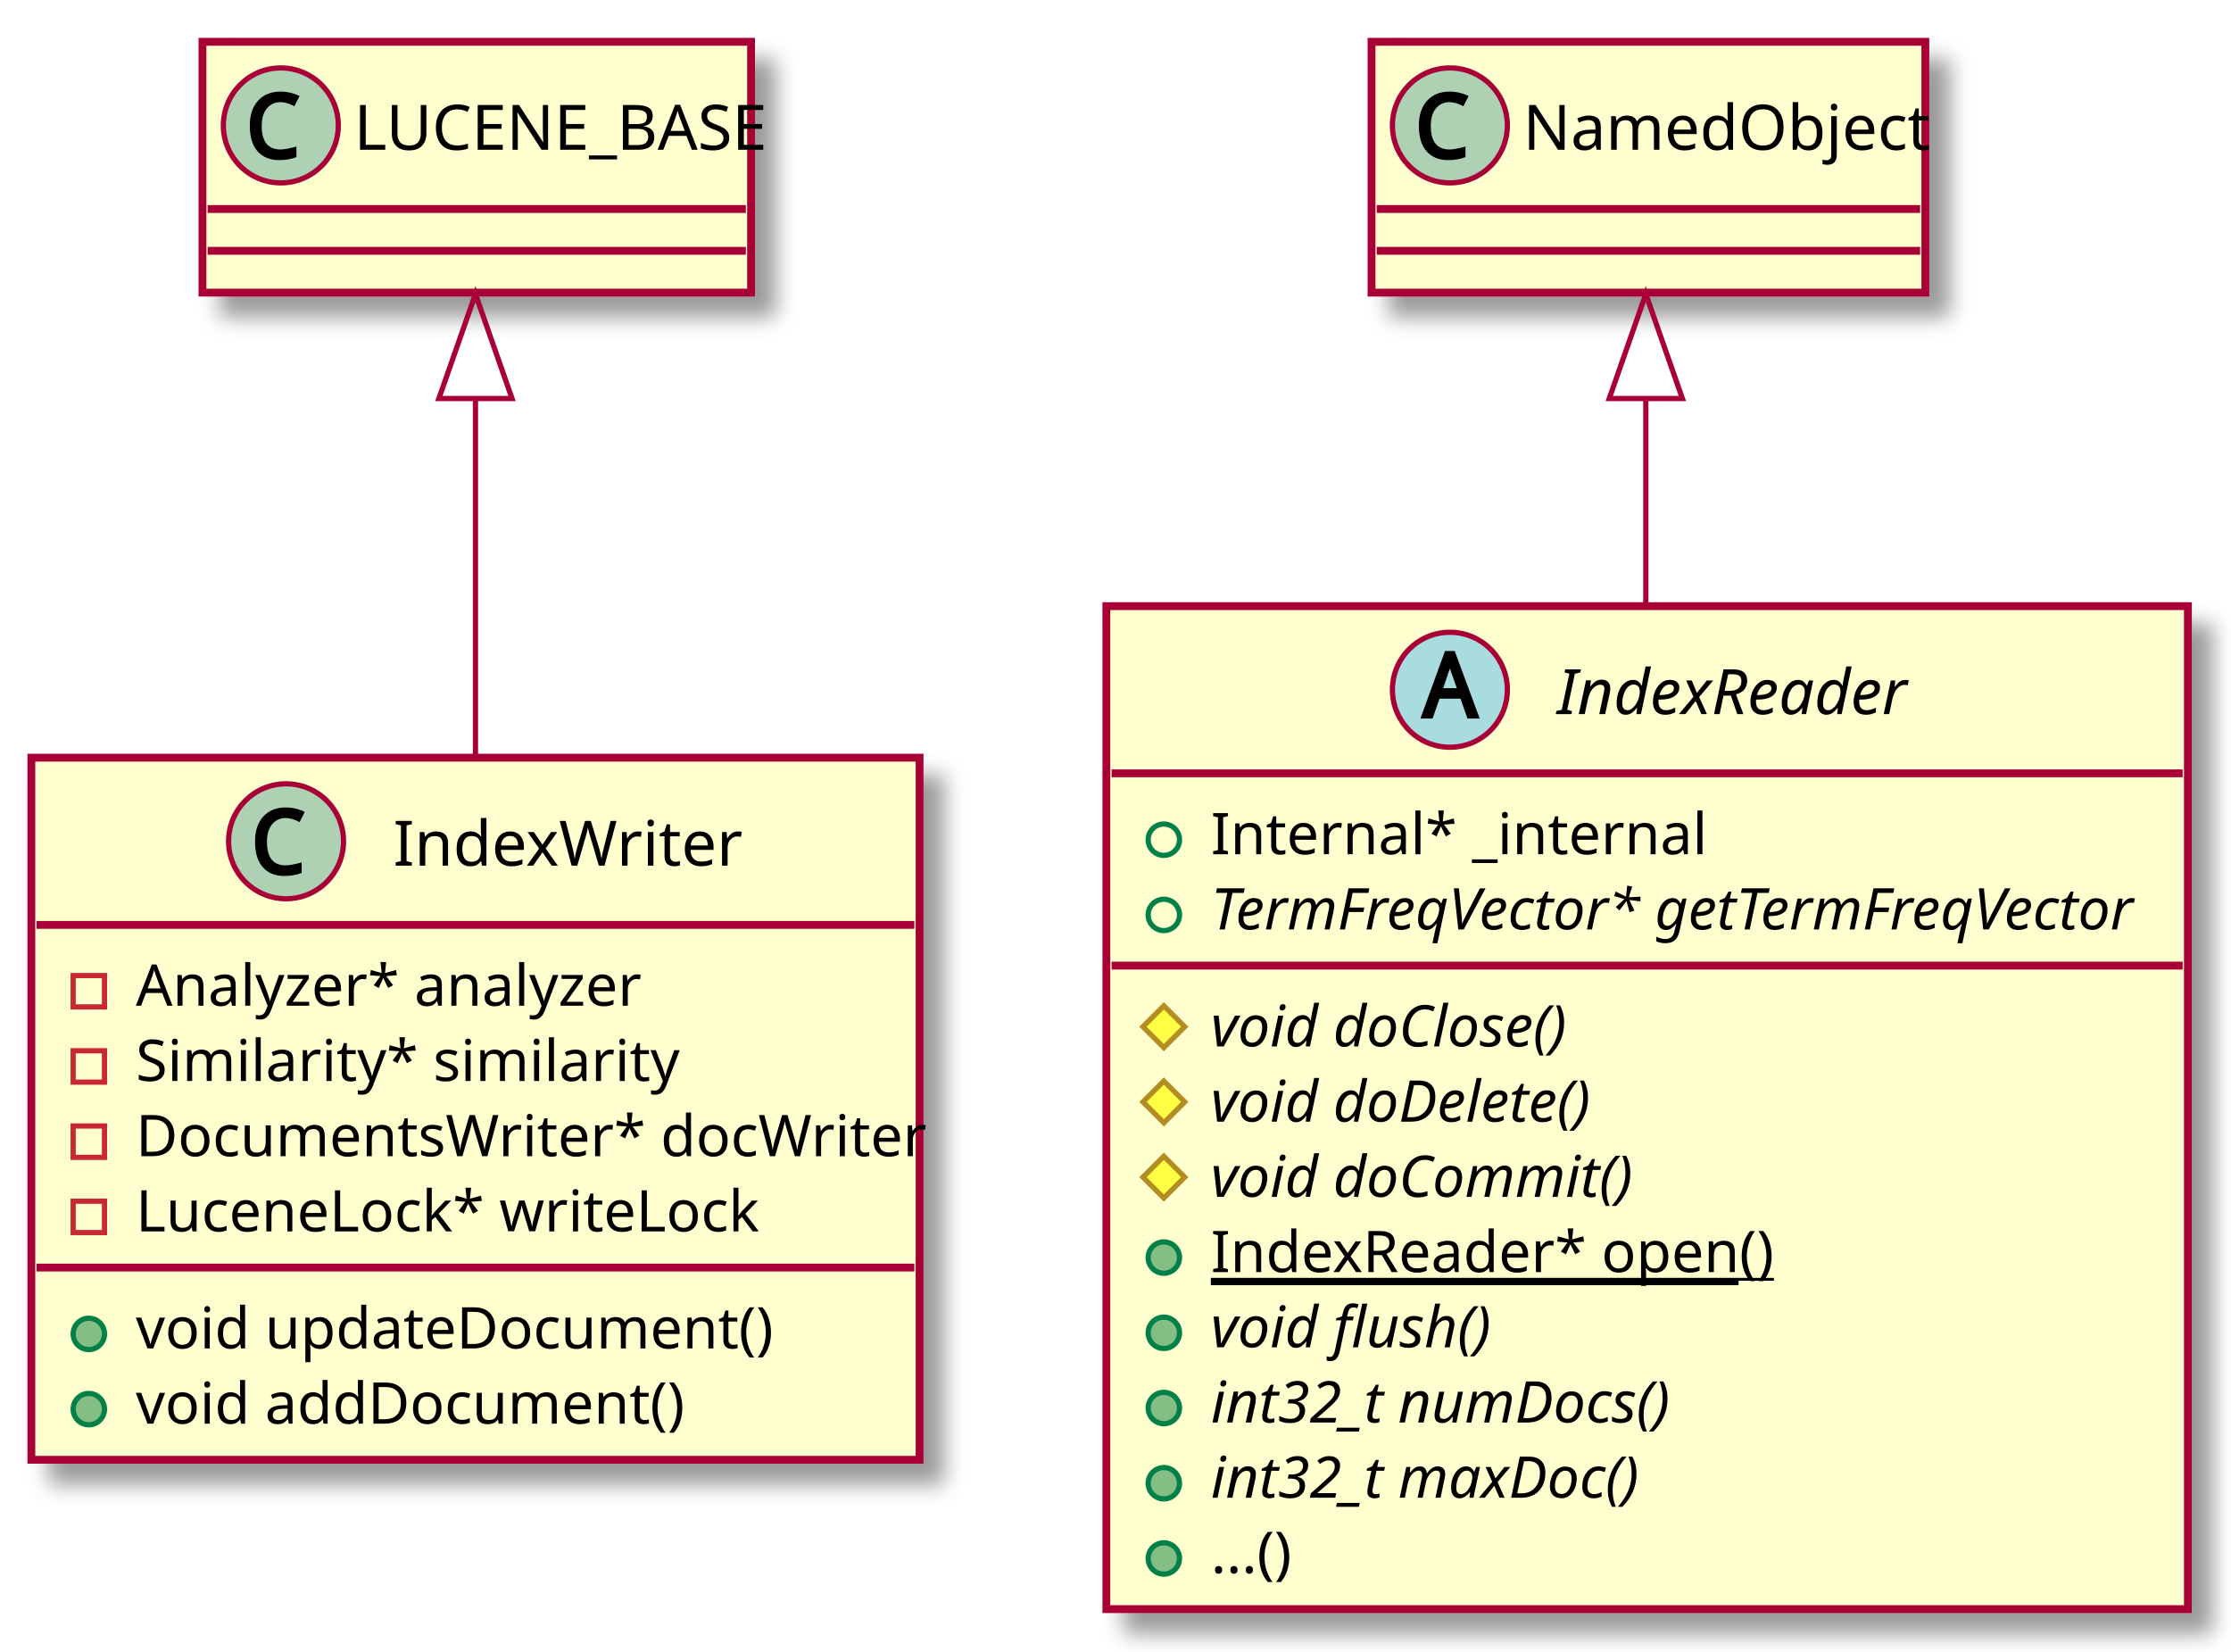
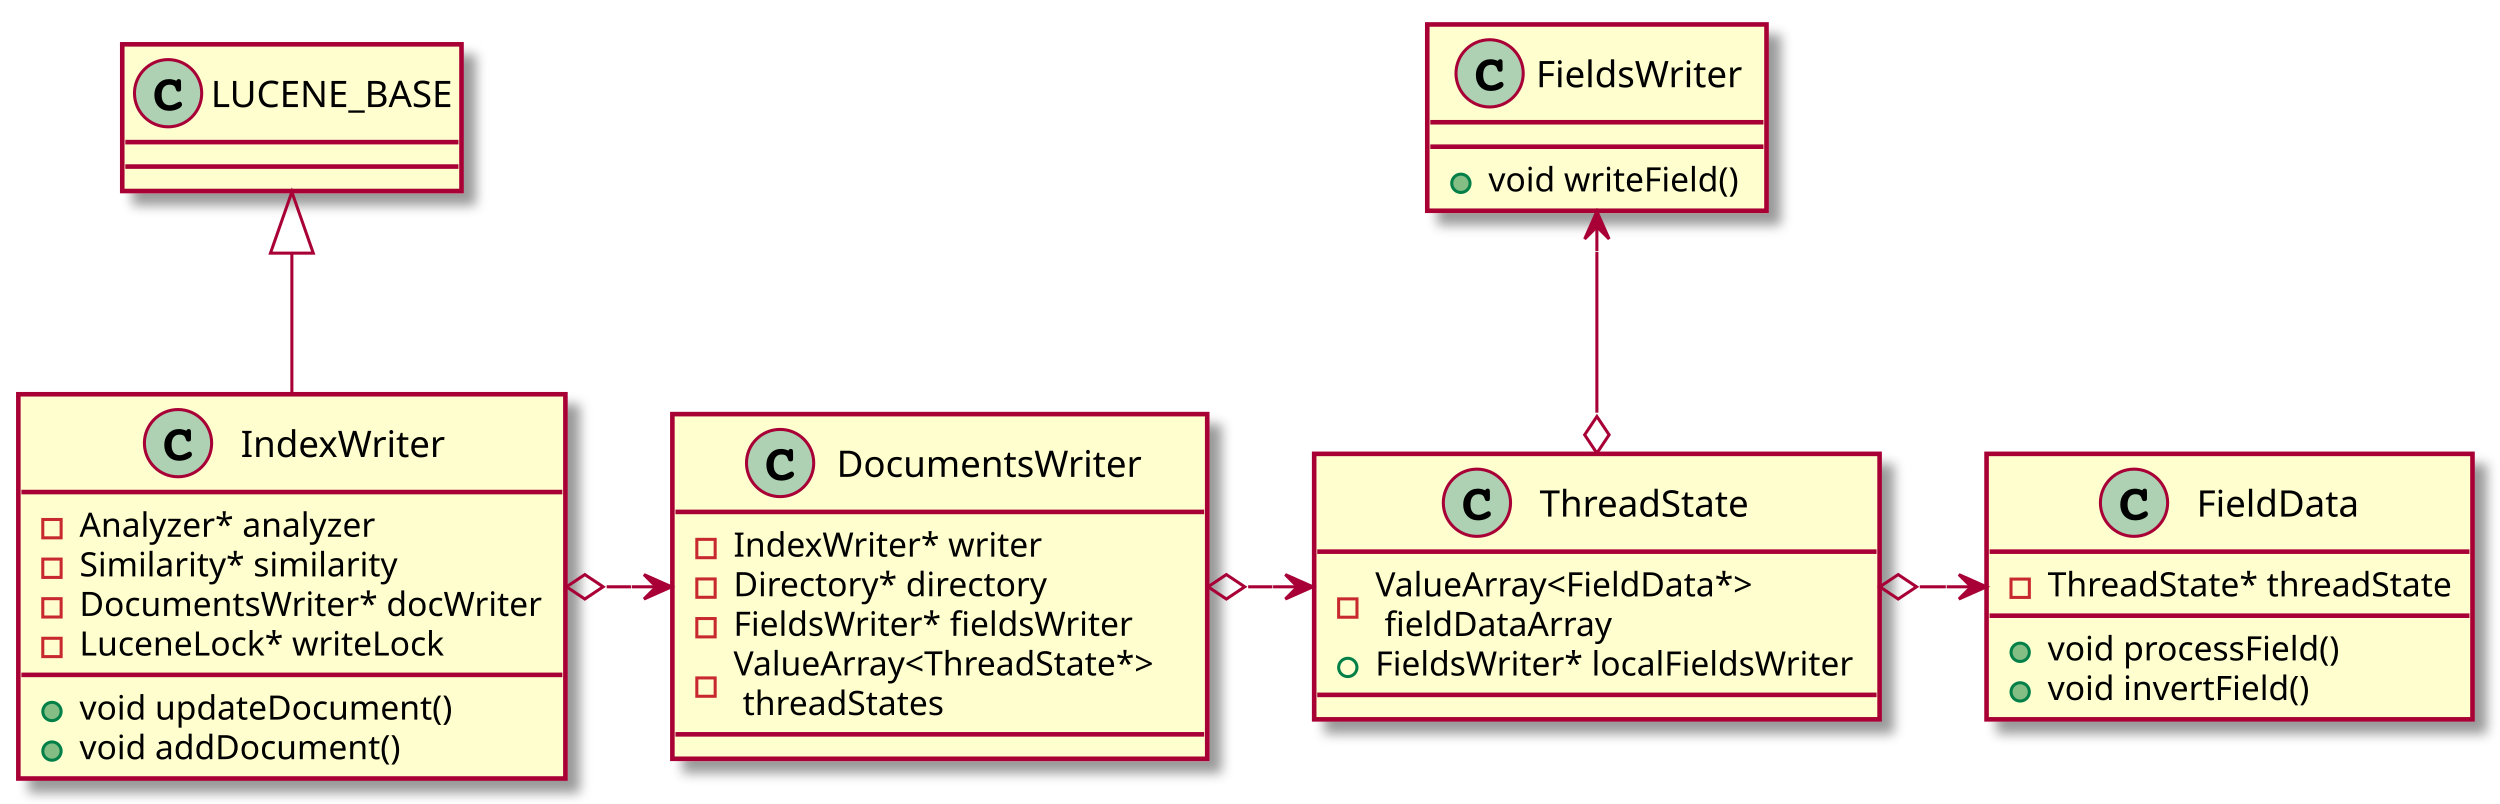
- <svg xmlns="http://www.w3.org/2000/svg" height="316pt" style="width:427px;height:316px;" version="1.1" viewBox="0 0 427 316" width="427pt">
+ <svg xmlns="http://www.w3.org/2000/svg" height="263pt" style="width:818px;height:263px;" version="1.1" viewBox="0 0 818 263" width="818pt">
  <defs>
    <filter height="300%" id="f1" width="300%" x="-1" y="-1">
      <feGaussianBlur result="blurOut" stdDeviation="2.0" />
      <feColorMatrix in="blurOut" result="blurOut2" type="matrix" values="0 0 0 0 0 0 0 0 0 0 0 0 0 0 0 0 0 0 .4 0" />
      <feOffset dx="4.0" dy="4.0" in="blurOut2" result="blurOut3" />
      <feBlend in="SourceGraphic" in2="blurOut3" mode="normal" />
    </filter>
  </defs>
  <g>
-     <rect fill="#FEFECE" filter="url(#f1)" height="48" style="stroke: #A80036; stroke-width: 1.5;" width="105" x="38.75" y="8" />
-     <ellipse cx="53.75" cy="24" fill="#ADD1B2" rx="11" ry="11" style="stroke: #A80036; stroke-width: 1.0;" />
-     <path d="M56.734,28.047 L56.734,30.062 Q55.266,30.641 53.406,30.641 Q50.797,30.641 49.305,28.969 Q47.812,27.297 47.812,24.047 Q47.812,20.984 49.398,19.258 Q50.984,17.531 53.672,17.531 Q55.609,17.531 57.328,18.375 L56.344,20.328 Q54.859,19.547 53.672,19.547 Q52.094,19.547 51.094,20.727 Q50.094,21.906 50.094,24.109 Q50.094,26.375 51,27.492 Q51.906,28.609 53.672,28.609 Q54.688,28.609 56.734,28.047 Z " />
-     <text fill="#000000" font-family="sans-serif" font-size="12" lengthAdjust="spacingAndGlyphs" textLength="73" x="67.75" y="28.664">LUCENE_BASE</text>
-     <line style="stroke: #A80036; stroke-width: 1.5;" x1="39.75" x2="142.75" y1="40" y2="40" />
-     <line style="stroke: #A80036; stroke-width: 1.5;" x1="39.75" x2="142.75" y1="48" y2="48" />
-     <rect fill="#FEFECE" filter="url(#f1)" height="134.367" style="stroke: #A80036; stroke-width: 1.5;" width="170" x="6" y="145" />
-     <ellipse cx="54.75" cy="161" fill="#ADD1B2" rx="11" ry="11" style="stroke: #A80036; stroke-width: 1.0;" />
-     <path d="M57.734,165.047 L57.734,167.062 Q56.266,167.641 54.406,167.641 Q51.797,167.641 50.305,165.969 Q48.812,164.297 48.812,161.047 Q48.812,157.984 50.398,156.258 Q51.984,154.531 54.672,154.531 Q56.609,154.531 58.328,155.375 L57.344,157.328 Q55.859,156.547 54.672,156.547 Q53.094,156.547 52.094,157.727 Q51.094,158.906 51.094,161.109 Q51.094,163.375 52,164.492 Q52.906,165.609 54.672,165.609 Q55.688,165.609 57.734,165.047 Z " />
-     <text fill="#000000" font-family="sans-serif" font-size="12" lengthAdjust="spacingAndGlyphs" textLength="64" x="75.25" y="165.664">IndexWriter</text>
-     <line style="stroke: #A80036; stroke-width: 1.5;" x1="7" x2="175" y1="177" y2="177" />
-     <rect fill="none" height="6" style="stroke: #C82930; stroke-width: 1.0;" width="6" x="14" y="186.697" />
-     <text fill="#000000" font-family="sans-serif" font-size="11" lengthAdjust="spacingAndGlyphs" textLength="92" x="26" y="192.473">Analyzer* analyzer</text>
-     <rect fill="none" height="6" style="stroke: #C82930; stroke-width: 1.0;" width="6" x="14" y="201.092" />
-     <text fill="#000000" font-family="sans-serif" font-size="11" lengthAdjust="spacingAndGlyphs" textLength="102" x="26" y="206.867">Similarity* similarity</text>
-     <rect fill="none" height="6" style="stroke: #C82930; stroke-width: 1.0;" width="6" x="14" y="215.486" />
-     <text fill="#000000" font-family="sans-serif" font-size="11" lengthAdjust="spacingAndGlyphs" textLength="144" x="26" y="221.262">DocumentsWriter* docWriter</text>
-     <rect fill="none" height="6" style="stroke: #C82930; stroke-width: 1.0;" width="6" x="14" y="229.881" />
-     <text fill="#000000" font-family="sans-serif" font-size="11" lengthAdjust="spacingAndGlyphs" textLength="110" x="26" y="235.656">LuceneLock* writeLock</text>
-     <line style="stroke: #A80036; stroke-width: 1.5;" x1="7" x2="175" y1="242.578" y2="242.578" />
-     <ellipse cx="17" cy="255.275" fill="#84BE84" rx="3" ry="3" style="stroke: #038048; stroke-width: 1.0;" />
-     <text fill="#000000" font-family="sans-serif" font-size="11" lengthAdjust="spacingAndGlyphs" textLength="114" x="26" y="258.051">void updateDocument()</text>
-     <ellipse cx="17" cy="269.67" fill="#84BE84" rx="3" ry="3" style="stroke: #038048; stroke-width: 1.0;" />
-     <text fill="#000000" font-family="sans-serif" font-size="11" lengthAdjust="spacingAndGlyphs" textLength="98" x="26" y="272.445">void addDocument()</text>
-     <rect fill="#FEFECE" filter="url(#f1)" height="48" style="stroke: #A80036; stroke-width: 1.5;" width="106" x="262.5" y="8" />
-     <ellipse cx="277.5" cy="24" fill="#ADD1B2" rx="11" ry="11" style="stroke: #A80036; stroke-width: 1.0;" />
-     <path d="M280.484,28.047 L280.484,30.062 Q279.016,30.641 277.156,30.641 Q274.547,30.641 273.055,28.969 Q271.562,27.297 271.562,24.047 Q271.562,20.984 273.148,19.258 Q274.734,17.531 277.422,17.531 Q279.359,17.531 281.078,18.375 L280.094,20.328 Q278.609,19.547 277.422,19.547 Q275.844,19.547 274.844,20.727 Q273.844,21.906 273.844,24.109 Q273.844,26.375 274.75,27.492 Q275.656,28.609 277.422,28.609 Q278.438,28.609 280.484,28.047 Z " />
-     <text fill="#000000" font-family="sans-serif" font-size="12" lengthAdjust="spacingAndGlyphs" textLength="74" x="291.5" y="28.664">NamedObject</text>
-     <line style="stroke: #A80036; stroke-width: 1.5;" x1="263.5" x2="367.5" y1="40" y2="40" />
-     <line style="stroke: #A80036; stroke-width: 1.5;" x1="263.5" x2="367.5" y1="48" y2="48" />
-     <rect fill="#FEFECE" filter="url(#f1)" height="191.945" style="stroke: #A80036; stroke-width: 1.5;" width="207" x="211.75" y="116" />
-     <ellipse cx="277.5" cy="132" fill="#A9DCDF" rx="11" ry="11" style="stroke: #A80036; stroke-width: 1.0;" />
-     <path d="M280.859,137.5 L279.531,133.719 L275.516,133.719 L274.188,137.5 L271.859,137.5 L276.562,124.594 L278.422,124.594 L283.203,137.5 L280.859,137.5 Z M278.828,131.703 L277.734,128.625 Q277.328,127.469 277.531,127.422 Q277.656,127.641 277.25,128.641 L276.219,131.703 L278.828,131.703 Z " />
-     <text fill="#000000" font-family="sans-serif" font-size="12" font-style="italic" lengthAdjust="spacingAndGlyphs" textLength="67" x="298" y="136.664">IndexReader</text>
-     <line style="stroke: #A80036; stroke-width: 1.5;" x1="212.75" x2="417.75" y1="148" y2="148" />
-     <ellipse cx="222.75" cy="160.697" fill="none" rx="3" ry="3" style="stroke: #038048; stroke-width: 1.0;" />
-     <text fill="#000000" font-family="sans-serif" font-size="11" lengthAdjust="spacingAndGlyphs" textLength="91" x="231.75" y="163.473">Internal* _internal</text>
-     <ellipse cx="222.75" cy="175.092" fill="none" rx="3" ry="3" style="stroke: #038048; stroke-width: 1.0;" />
-     <text fill="#000000" font-family="sans-serif" font-size="11" font-style="italic" lengthAdjust="spacingAndGlyphs" textLength="181" x="231.75" y="177.867">TermFreqVector* getTermFreqVector</text>
-     <line style="stroke: #A80036; stroke-width: 1.5;" x1="212.75" x2="417.75" y1="184.789" y2="184.789" />
-     <polygon fill="#FFFF44" points="222.75,192.486,226.75,196.486,222.75,200.486,218.75,196.486" style="stroke: #B38D22; stroke-width: 1.0;" />
-     <text fill="#000000" font-family="sans-serif" font-size="11" font-style="italic" lengthAdjust="spacingAndGlyphs" textLength="68" x="231.75" y="200.262">void doClose()</text>
-     <polygon fill="#FFFF44" points="222.75,206.881,226.75,210.881,222.75,214.881,218.75,210.881" style="stroke: #B38D22; stroke-width: 1.0;" />
-     <text fill="#000000" font-family="sans-serif" font-size="11" font-style="italic" lengthAdjust="spacingAndGlyphs" textLength="74" x="231.75" y="214.656">void doDelete()</text>
-     <polygon fill="#FFFF44" points="222.75,221.275,226.75,225.275,222.75,229.275,218.75,225.275" style="stroke: #B38D22; stroke-width: 1.0;" />
-     <text fill="#000000" font-family="sans-serif" font-size="11" font-style="italic" lengthAdjust="spacingAndGlyphs" textLength="81" x="231.75" y="229.051">void doCommit()</text>
-     <ellipse cx="222.75" cy="240.67" fill="#84BE84" rx="3" ry="3" style="stroke: #038048; stroke-width: 1.0;" />
-     <text fill="#000000" font-family="sans-serif" font-size="11" lengthAdjust="spacingAndGlyphs" text-decoration="underline" textLength="101" x="231.75" y="243.445">IndexReader* open()</text>
-     <line style="stroke: #000000; stroke-width: 1.0;" x1="231.75" x2="332.75" y1="245.445" y2="245.445" />
-     <ellipse cx="222.75" cy="255.065" fill="#84BE84" rx="3" ry="3" style="stroke: #038048; stroke-width: 1.0;" />
-     <text fill="#000000" font-family="sans-serif" font-size="11" font-style="italic" lengthAdjust="spacingAndGlyphs" textLength="53" x="231.75" y="257.84">void flush()</text>
-     <ellipse cx="222.75" cy="269.459" fill="#84BE84" rx="3" ry="3" style="stroke: #038048; stroke-width: 1.0;" />
-     <text fill="#000000" font-family="sans-serif" font-size="11" font-style="italic" lengthAdjust="spacingAndGlyphs" textLength="89" x="231.75" y="272.234">int32_t numDocs()</text>
-     <ellipse cx="222.75" cy="283.853" fill="#84BE84" rx="3" ry="3" style="stroke: #038048; stroke-width: 1.0;" />
-     <text fill="#000000" font-family="sans-serif" font-size="11" font-style="italic" lengthAdjust="spacingAndGlyphs" textLength="84" x="231.75" y="286.629">int32_t maxDoc()</text>
-     <ellipse cx="222.75" cy="298.248" fill="#84BE84" rx="3" ry="3" style="stroke: #038048; stroke-width: 1.0;" />
-     <text fill="#000000" font-family="sans-serif" font-size="11" lengthAdjust="spacingAndGlyphs" textLength="15" x="231.75" y="301.023">...()</text>
-     <path d="M91,76.496 C91,97.019 91,121.957 91,144.759 " fill="none" style="stroke: #A80036; stroke-width: 1.0;" />
-     <polygon fill="none" points="84,76.27,91,56.27,98,76.27,84,76.27" style="stroke: #A80036; stroke-width: 1.0;" />
-     <path d="M315,76.612 C315,88.651 315,102.204 315,115.95 " fill="none" style="stroke: #A80036; stroke-width: 1.0;" />
-     <polygon fill="none" points="308,76.27,315,56.27,322,76.27,308,76.27" style="stroke: #A80036; stroke-width: 1.0;" />
+     <rect fill="#FEFECE" filter="url(#f1)" height="48" style="stroke: #A80036; stroke-width: 1.5;" width="111" x="40" y="14.5" />
+     <ellipse cx="55" cy="30.5" fill="#ADD1B2" rx="11" ry="11" style="stroke: #A80036; stroke-width: 1.0;" />
+     <path d="M57.703,26.429 Q57.869,26.13 58.044,26.006 Q58.218,25.881 58.483,25.881 Q58.89,25.881 59.06,26.097 Q59.23,26.313 59.23,26.836 L59.247,28.994 Q59.247,29.567 59.06,29.766 Q58.873,29.965 58.384,29.965 Q58.035,29.965 57.848,29.799 Q57.662,29.633 57.529,29.185 Q57.313,28.396 56.84,28.052 Q56.367,27.707 55.528,27.707 Q54.25,27.707 53.569,28.571 Q52.889,29.434 52.889,31.069 Q52.889,32.696 53.578,33.568 Q54.267,34.44 55.545,34.44 Q56.416,34.44 57.467,33.858 Q58.517,33.277 58.791,33.277 Q59.114,33.277 59.334,33.551 Q59.554,33.825 59.554,34.232 Q59.554,34.962 58.268,35.61 Q56.981,36.257 55.371,36.257 Q53.196,36.257 51.851,34.821 Q50.506,33.385 50.506,31.069 Q50.506,28.836 51.868,27.359 Q53.229,25.881 55.321,25.881 Q55.91,25.881 56.483,26.014 Q57.056,26.147 57.703,26.429 Z " />
+     <text fill="#000000" font-family="sans-serif" font-size="12" lengthAdjust="spacingAndGlyphs" textLength="79" x="69" y="35.035">LUCENE_BASE</text>
+     <line style="stroke: #A80036; stroke-width: 1.5;" x1="41" x2="150" y1="46.5" y2="46.5" />
+     <line style="stroke: #A80036; stroke-width: 1.5;" x1="41" x2="150" y1="54.5" y2="54.5" />
+     <rect fill="#FEFECE" filter="url(#f1)" height="125.731" style="stroke: #A80036; stroke-width: 1.5;" width="179" x="6" y="129" />
+     <ellipse cx="58.25" cy="145" fill="#ADD1B2" rx="11" ry="11" style="stroke: #A80036; stroke-width: 1.0;" />
+     <path d="M60.953,140.929 Q61.119,140.63 61.294,140.506 Q61.468,140.381 61.733,140.381 Q62.14,140.381 62.31,140.597 Q62.48,140.813 62.48,141.336 L62.497,143.494 Q62.497,144.067 62.31,144.266 Q62.123,144.465 61.634,144.465 Q61.285,144.465 61.098,144.299 Q60.912,144.133 60.779,143.685 Q60.563,142.897 60.09,142.552 Q59.617,142.208 58.778,142.208 Q57.5,142.208 56.819,143.071 Q56.139,143.934 56.139,145.569 Q56.139,147.196 56.828,148.068 Q57.517,148.94 58.795,148.94 Q59.666,148.94 60.717,148.358 Q61.767,147.777 62.041,147.777 Q62.364,147.777 62.584,148.051 Q62.804,148.325 62.804,148.732 Q62.804,149.462 61.518,150.11 Q60.231,150.757 58.621,150.757 Q56.446,150.757 55.101,149.321 Q53.756,147.885 53.756,145.569 Q53.756,143.336 55.118,141.859 Q56.479,140.381 58.571,140.381 Q59.16,140.381 59.733,140.514 Q60.306,140.647 60.953,140.929 Z " />
+     <text fill="#000000" font-family="sans-serif" font-size="12" lengthAdjust="spacingAndGlyphs" textLength="66" x="78.75" y="149.535">IndexWriter</text>
+     <line style="stroke: #A80036; stroke-width: 1.5;" x1="7" x2="184" y1="161" y2="161" />
+     <rect fill="none" height="6" style="stroke: #C82930; stroke-width: 1.0;" width="6" x="14" y="169.977" />
+     <text fill="#000000" font-family="sans-serif" font-size="11" lengthAdjust="spacingAndGlyphs" textLength="100" x="26" y="175.635">Analyzer* analyzer</text>
+     <rect fill="none" height="6" style="stroke: #C82930; stroke-width: 1.0;" width="6" x="14" y="182.933" />
+     <text fill="#000000" font-family="sans-serif" font-size="11" lengthAdjust="spacingAndGlyphs" textLength="106" x="26" y="188.59">Similarity* similarity</text>
+     <rect fill="none" height="6" style="stroke: #C82930; stroke-width: 1.0;" width="6" x="14" y="195.888" />
+     <text fill="#000000" font-family="sans-serif" font-size="11" lengthAdjust="spacingAndGlyphs" textLength="153" x="26" y="201.545">DocumentsWriter* docWriter</text>
+     <rect fill="none" height="6" style="stroke: #C82930; stroke-width: 1.0;" width="6" x="14" y="208.843" />
+     <text fill="#000000" font-family="sans-serif" font-size="11" lengthAdjust="spacingAndGlyphs" textLength="122" x="26" y="214.5">LuceneLock* writeLock</text>
+     <line style="stroke: #A80036; stroke-width: 1.5;" x1="7" x2="184" y1="220.82" y2="220.82" />
+     <ellipse cx="17" cy="232.798" fill="#84BE84" rx="3" ry="3" style="stroke: #038048; stroke-width: 1.0;" />
+     <text fill="#000000" font-family="sans-serif" font-size="11" lengthAdjust="spacingAndGlyphs" textLength="126" x="26" y="235.455">void updateDocument()</text>
+     <ellipse cx="17" cy="245.753" fill="#84BE84" rx="3" ry="3" style="stroke: #038048; stroke-width: 1.0;" />
+     <text fill="#000000" font-family="sans-serif" font-size="11" lengthAdjust="spacingAndGlyphs" textLength="109" x="26" y="248.41">void addDocument()</text>
+     <rect fill="#FEFECE" filter="url(#f1)" height="112.775" style="stroke: #A80036; stroke-width: 1.5;" width="175" x="220" y="135.5" />
+     <ellipse cx="255.25" cy="151.5" fill="#ADD1B2" rx="11" ry="11" style="stroke: #A80036; stroke-width: 1.0;" />
+     <path d="M257.953,147.429 Q258.119,147.13 258.293,147.006 Q258.468,146.881 258.733,146.881 Q259.14,146.881 259.31,147.097 Q259.481,147.313 259.481,147.836 L259.497,149.994 Q259.497,150.567 259.31,150.766 Q259.123,150.965 258.634,150.965 Q258.285,150.965 258.098,150.799 Q257.912,150.633 257.779,150.185 Q257.563,149.397 257.09,149.052 Q256.617,148.708 255.778,148.708 Q254.5,148.708 253.819,149.571 Q253.139,150.434 253.139,152.069 Q253.139,153.696 253.828,154.568 Q254.517,155.44 255.795,155.44 Q256.666,155.44 257.717,154.858 Q258.767,154.277 259.041,154.277 Q259.364,154.277 259.584,154.551 Q259.804,154.825 259.804,155.232 Q259.804,155.962 258.518,156.61 Q257.231,157.257 255.621,157.257 Q253.446,157.257 252.101,155.821 Q250.756,154.385 250.756,152.069 Q250.756,149.836 252.118,148.359 Q253.479,146.881 255.571,146.881 Q256.16,146.881 256.733,147.014 Q257.306,147.147 257.953,147.429 Z " />
+     <text fill="#000000" font-family="sans-serif" font-size="12" lengthAdjust="spacingAndGlyphs" textLength="98" x="273.75" y="156.035">DocumentsWriter</text>
+     <line style="stroke: #A80036; stroke-width: 1.5;" x1="221" x2="394" y1="167.5" y2="167.5" />
+     <rect fill="none" height="6" style="stroke: #C82930; stroke-width: 1.0;" width="6" x="228" y="176.477" />
+     <text fill="#000000" font-family="sans-serif" font-size="11" lengthAdjust="spacingAndGlyphs" textLength="101" x="240" y="182.135">IndexWriter* writer</text>
+     <rect fill="none" height="6" style="stroke: #C82930; stroke-width: 1.0;" width="6" x="228" y="189.433" />
+     <text fill="#000000" font-family="sans-serif" font-size="11" lengthAdjust="spacingAndGlyphs" textLength="107" x="240" y="195.09">Directory* directory</text>
+     <rect fill="none" height="6" style="stroke: #C82930; stroke-width: 1.0;" width="6" x="228" y="202.388" />
+     <text fill="#000000" font-family="sans-serif" font-size="11" lengthAdjust="spacingAndGlyphs" textLength="132" x="240" y="208.045">FieldsWriter* fieldsWriter</text>
+     <rect fill="none" height="6" style="stroke: #C82930; stroke-width: 1.0;" width="6" x="228" y="221.82" />
+     <text fill="#000000" font-family="sans-serif" font-size="11" lengthAdjust="spacingAndGlyphs" textLength="146" x="240" y="221">ValueArray&lt;ThreadState*&gt;</text>
+     <text fill="#000000" font-family="sans-serif" font-size="11" lengthAdjust="spacingAndGlyphs" textLength="67" x="243" y="233.955">threadStates</text>
+     <line style="stroke: #A80036; stroke-width: 1.5;" x1="221" x2="394" y1="240.275" y2="240.275" />
+     <rect fill="#FEFECE" filter="url(#f1)" height="86.865" style="stroke: #A80036; stroke-width: 1.5;" width="185" x="430" y="148.5" />
+     <ellipse cx="483.25" cy="164.5" fill="#ADD1B2" rx="11" ry="11" style="stroke: #A80036; stroke-width: 1.0;" />
+     <path d="M485.953,160.429 Q486.119,160.13 486.293,160.006 Q486.468,159.881 486.733,159.881 Q487.14,159.881 487.31,160.097 Q487.481,160.313 487.481,160.836 L487.497,162.994 Q487.497,163.567 487.31,163.766 Q487.123,163.965 486.634,163.965 Q486.285,163.965 486.098,163.799 Q485.912,163.633 485.779,163.185 Q485.563,162.397 485.09,162.052 Q484.617,161.708 483.778,161.708 Q482.5,161.708 481.819,162.571 Q481.139,163.434 481.139,165.069 Q481.139,166.696 481.828,167.568 Q482.517,168.44 483.795,168.44 Q484.666,168.44 485.717,167.858 Q486.767,167.277 487.041,167.277 Q487.364,167.277 487.584,167.551 Q487.804,167.825 487.804,168.232 Q487.804,168.962 486.518,169.61 Q485.231,170.257 483.621,170.257 Q481.446,170.257 480.101,168.821 Q478.756,167.385 478.756,165.069 Q478.756,162.836 480.118,161.359 Q481.479,159.881 483.571,159.881 Q484.16,159.881 484.733,160.014 Q485.306,160.147 485.953,160.429 Z " />
+     <text fill="#000000" font-family="sans-serif" font-size="12" lengthAdjust="spacingAndGlyphs" textLength="70" x="503.75" y="169.035">ThreadState</text>
+     <line style="stroke: #A80036; stroke-width: 1.5;" x1="431" x2="614" y1="180.5" y2="180.5" />
+     <rect fill="none" height="6" style="stroke: #C82930; stroke-width: 1.0;" width="6" x="438" y="195.955" />
+     <text fill="#000000" font-family="sans-serif" font-size="11" lengthAdjust="spacingAndGlyphs" textLength="131" x="450" y="195.135">ValueArray&lt;FieldData*&gt;</text>
+     <text fill="#000000" font-family="sans-serif" font-size="11" lengthAdjust="spacingAndGlyphs" textLength="77" x="453" y="208.09">fieldDataArray</text>
+     <ellipse cx="441" cy="218.388" fill="none" rx="3" ry="3" style="stroke: #038048; stroke-width: 1.0;" />
+     <text fill="#000000" font-family="sans-serif" font-size="11" lengthAdjust="spacingAndGlyphs" textLength="159" x="450" y="221.045">FieldsWriter* localFieldsWriter</text>
+     <line style="stroke: #A80036; stroke-width: 1.5;" x1="431" x2="614" y1="227.365" y2="227.365" />
+     <rect fill="#FEFECE" filter="url(#f1)" height="86.865" style="stroke: #A80036; stroke-width: 1.5;" width="159" x="650" y="148.5" />
+     <ellipse cx="698.25" cy="164.5" fill="#ADD1B2" rx="11" ry="11" style="stroke: #A80036; stroke-width: 1.0;" />
+     <path d="M700.953,160.429 Q701.119,160.13 701.293,160.006 Q701.468,159.881 701.733,159.881 Q702.14,159.881 702.31,160.097 Q702.481,160.313 702.481,160.836 L702.497,162.994 Q702.497,163.567 702.31,163.766 Q702.124,163.965 701.634,163.965 Q701.285,163.965 701.098,163.799 Q700.912,163.633 700.779,163.185 Q700.563,162.397 700.09,162.052 Q699.617,161.708 698.778,161.708 Q697.5,161.708 696.819,162.571 Q696.139,163.434 696.139,165.069 Q696.139,166.696 696.828,167.568 Q697.517,168.44 698.795,168.44 Q699.667,168.44 700.717,167.858 Q701.767,167.277 702.04,167.277 Q702.364,167.277 702.584,167.551 Q702.804,167.825 702.804,168.232 Q702.804,168.962 701.518,169.61 Q700.231,170.257 698.621,170.257 Q696.446,170.257 695.101,168.821 Q693.756,167.385 693.756,165.069 Q693.756,162.836 695.118,161.359 Q696.479,159.881 698.571,159.881 Q699.16,159.881 699.733,160.014 Q700.306,160.147 700.953,160.429 Z " />
+     <text fill="#000000" font-family="sans-serif" font-size="12" lengthAdjust="spacingAndGlyphs" textLength="54" x="718.75" y="169.035">FieldData</text>
+     <line style="stroke: #A80036; stroke-width: 1.5;" x1="651" x2="808" y1="180.5" y2="180.5" />
+     <rect fill="none" height="6" style="stroke: #C82930; stroke-width: 1.0;" width="6" x="658" y="189.477" />
+     <text fill="#000000" font-family="sans-serif" font-size="11" lengthAdjust="spacingAndGlyphs" textLength="133" x="670" y="195.135">ThreadState* threadState</text>
+     <line style="stroke: #A80036; stroke-width: 1.5;" x1="651" x2="808" y1="201.455" y2="201.455" />
+     <ellipse cx="661" cy="213.433" fill="#84BE84" rx="3" ry="3" style="stroke: #038048; stroke-width: 1.0;" />
+     <text fill="#000000" font-family="sans-serif" font-size="11" lengthAdjust="spacingAndGlyphs" textLength="102" x="670" y="216.09">void processField()</text>
+     <ellipse cx="661" cy="226.388" fill="#84BE84" rx="3" ry="3" style="stroke: #038048; stroke-width: 1.0;" />
+     <text fill="#000000" font-family="sans-serif" font-size="11" lengthAdjust="spacingAndGlyphs" textLength="90" x="670" y="229.045">void invertField()</text>
+     <rect fill="#FEFECE" filter="url(#f1)" height="60.955" style="stroke: #A80036; stroke-width: 1.5;" width="111" x="467" y="8" />
+     <ellipse cx="487.4" cy="24" fill="#ADD1B2" rx="11" ry="11" style="stroke: #A80036; stroke-width: 1.0;" />
+     <path d="M490.103,19.929 Q490.269,19.63 490.443,19.506 Q490.618,19.381 490.883,19.381 Q491.29,19.381 491.46,19.597 Q491.63,19.813 491.63,20.336 L491.647,22.494 Q491.647,23.067 491.46,23.266 Q491.274,23.465 490.784,23.465 Q490.435,23.465 490.248,23.299 Q490.062,23.133 489.929,22.685 Q489.713,21.896 489.24,21.552 Q488.767,21.207 487.928,21.207 Q486.65,21.207 485.969,22.071 Q485.289,22.934 485.289,24.569 Q485.289,26.196 485.978,27.068 Q486.667,27.939 487.945,27.939 Q488.817,27.939 489.867,27.358 Q490.917,26.777 491.19,26.777 Q491.514,26.777 491.734,27.051 Q491.954,27.325 491.954,27.732 Q491.954,28.462 490.668,29.11 Q489.381,29.757 487.771,29.757 Q485.596,29.757 484.251,28.321 Q482.906,26.885 482.906,24.569 Q482.906,22.336 484.268,20.859 Q485.629,19.381 487.721,19.381 Q488.31,19.381 488.883,19.514 Q489.456,19.647 490.103,19.929 Z " />
+     <text fill="#000000" font-family="sans-serif" font-size="12" lengthAdjust="spacingAndGlyphs" textLength="67" x="502.6" y="28.535">FieldsWriter</text>
+     <line style="stroke: #A80036; stroke-width: 1.5;" x1="468" x2="577" y1="40" y2="40" />
+     <line style="stroke: #A80036; stroke-width: 1.5;" x1="468" x2="577" y1="48" y2="48" />
+     <ellipse cx="478" cy="59.977" fill="#84BE84" rx="3" ry="3" style="stroke: #038048; stroke-width: 1.0;" />
+     <text fill="#000000" font-family="sans-serif" font-size="11" lengthAdjust="spacingAndGlyphs" textLength="85" x="487" y="62.635">void writeField()</text>
+     <path d="M95.5,83.058 C95.5,97.318 95.5,113.389 95.5,128.719 " fill="none" style="stroke: #A80036; stroke-width: 1.0;" />
+     <polygon fill="none" points="88.5,82.823,95.5,62.823,102.5,82.822,88.5,82.823" style="stroke: #A80036; stroke-width: 1.0;" />
+     <path d="M198.503,192 C201.153,192 203.804,192 206.454,192 " fill="none" style="stroke: #A80036; stroke-width: 1.0;" />
+     <polygon fill="#A80036" points="219.706,192,210.706,188,214.706,192,210.706,196,219.706,192" style="stroke: #A80036; stroke-width: 1.0;" />
+     <line style="stroke: #A80036; stroke-width: 1.0;" x1="214.706" x2="206.706" y1="192" y2="192" />
+     <polygon fill="none" points="185.352,192,191.352,196,197.352,192,191.352,188,185.352,192" style="stroke: #A80036; stroke-width: 1.0;" />
+     <path d="M408.392,192 C411.038,192 413.683,192 416.329,192 " fill="none" style="stroke: #A80036; stroke-width: 1.0;" />
+     <polygon fill="#A80036" points="429.558,192,420.558,188,424.558,192,420.558,196,429.558,192" style="stroke: #A80036; stroke-width: 1.0;" />
+     <line style="stroke: #A80036; stroke-width: 1.0;" x1="424.558" x2="416.558" y1="192" y2="192" />
+     <polygon fill="none" points="395.264,192,401.264,196,407.264,192,401.264,188,395.264,192" style="stroke: #A80036; stroke-width: 1.0;" />
+     <path d="M628.157,192 C630.994,192 633.831,192 636.668,192 " fill="none" style="stroke: #A80036; stroke-width: 1.0;" />
+     <polygon fill="#A80036" points="649.945,192,640.945,188,644.945,192,640.945,196,649.945,192" style="stroke: #A80036; stroke-width: 1.0;" />
+     <line style="stroke: #A80036; stroke-width: 1.0;" x1="644.945" x2="636.945" y1="192" y2="192" />
+     <polygon fill="none" points="615.084,192,621.084,196,627.084,192,621.084,188,615.084,192" style="stroke: #A80036; stroke-width: 1.0;" />
+     <path d="M522.5,82.445 C522.5,98.821 522.5,117.652 522.5,135.03 " fill="none" style="stroke: #A80036; stroke-width: 1.0;" />
+     <polygon fill="none" points="522.5,148.275,526.5,142.275,522.5,136.275,518.5,142.275,522.5,148.275" style="stroke: #A80036; stroke-width: 1.0;" />
+     <polygon fill="#A80036" points="522.5,69.194,518.5,78.194,522.5,74.194,526.5,78.194,522.5,69.194" style="stroke: #A80036; stroke-width: 1.0;" />
+     <line style="stroke: #A80036; stroke-width: 1.0;" x1="522.5" x2="522.5" y1="74.194" y2="82.194" />
  </g>
</svg>
